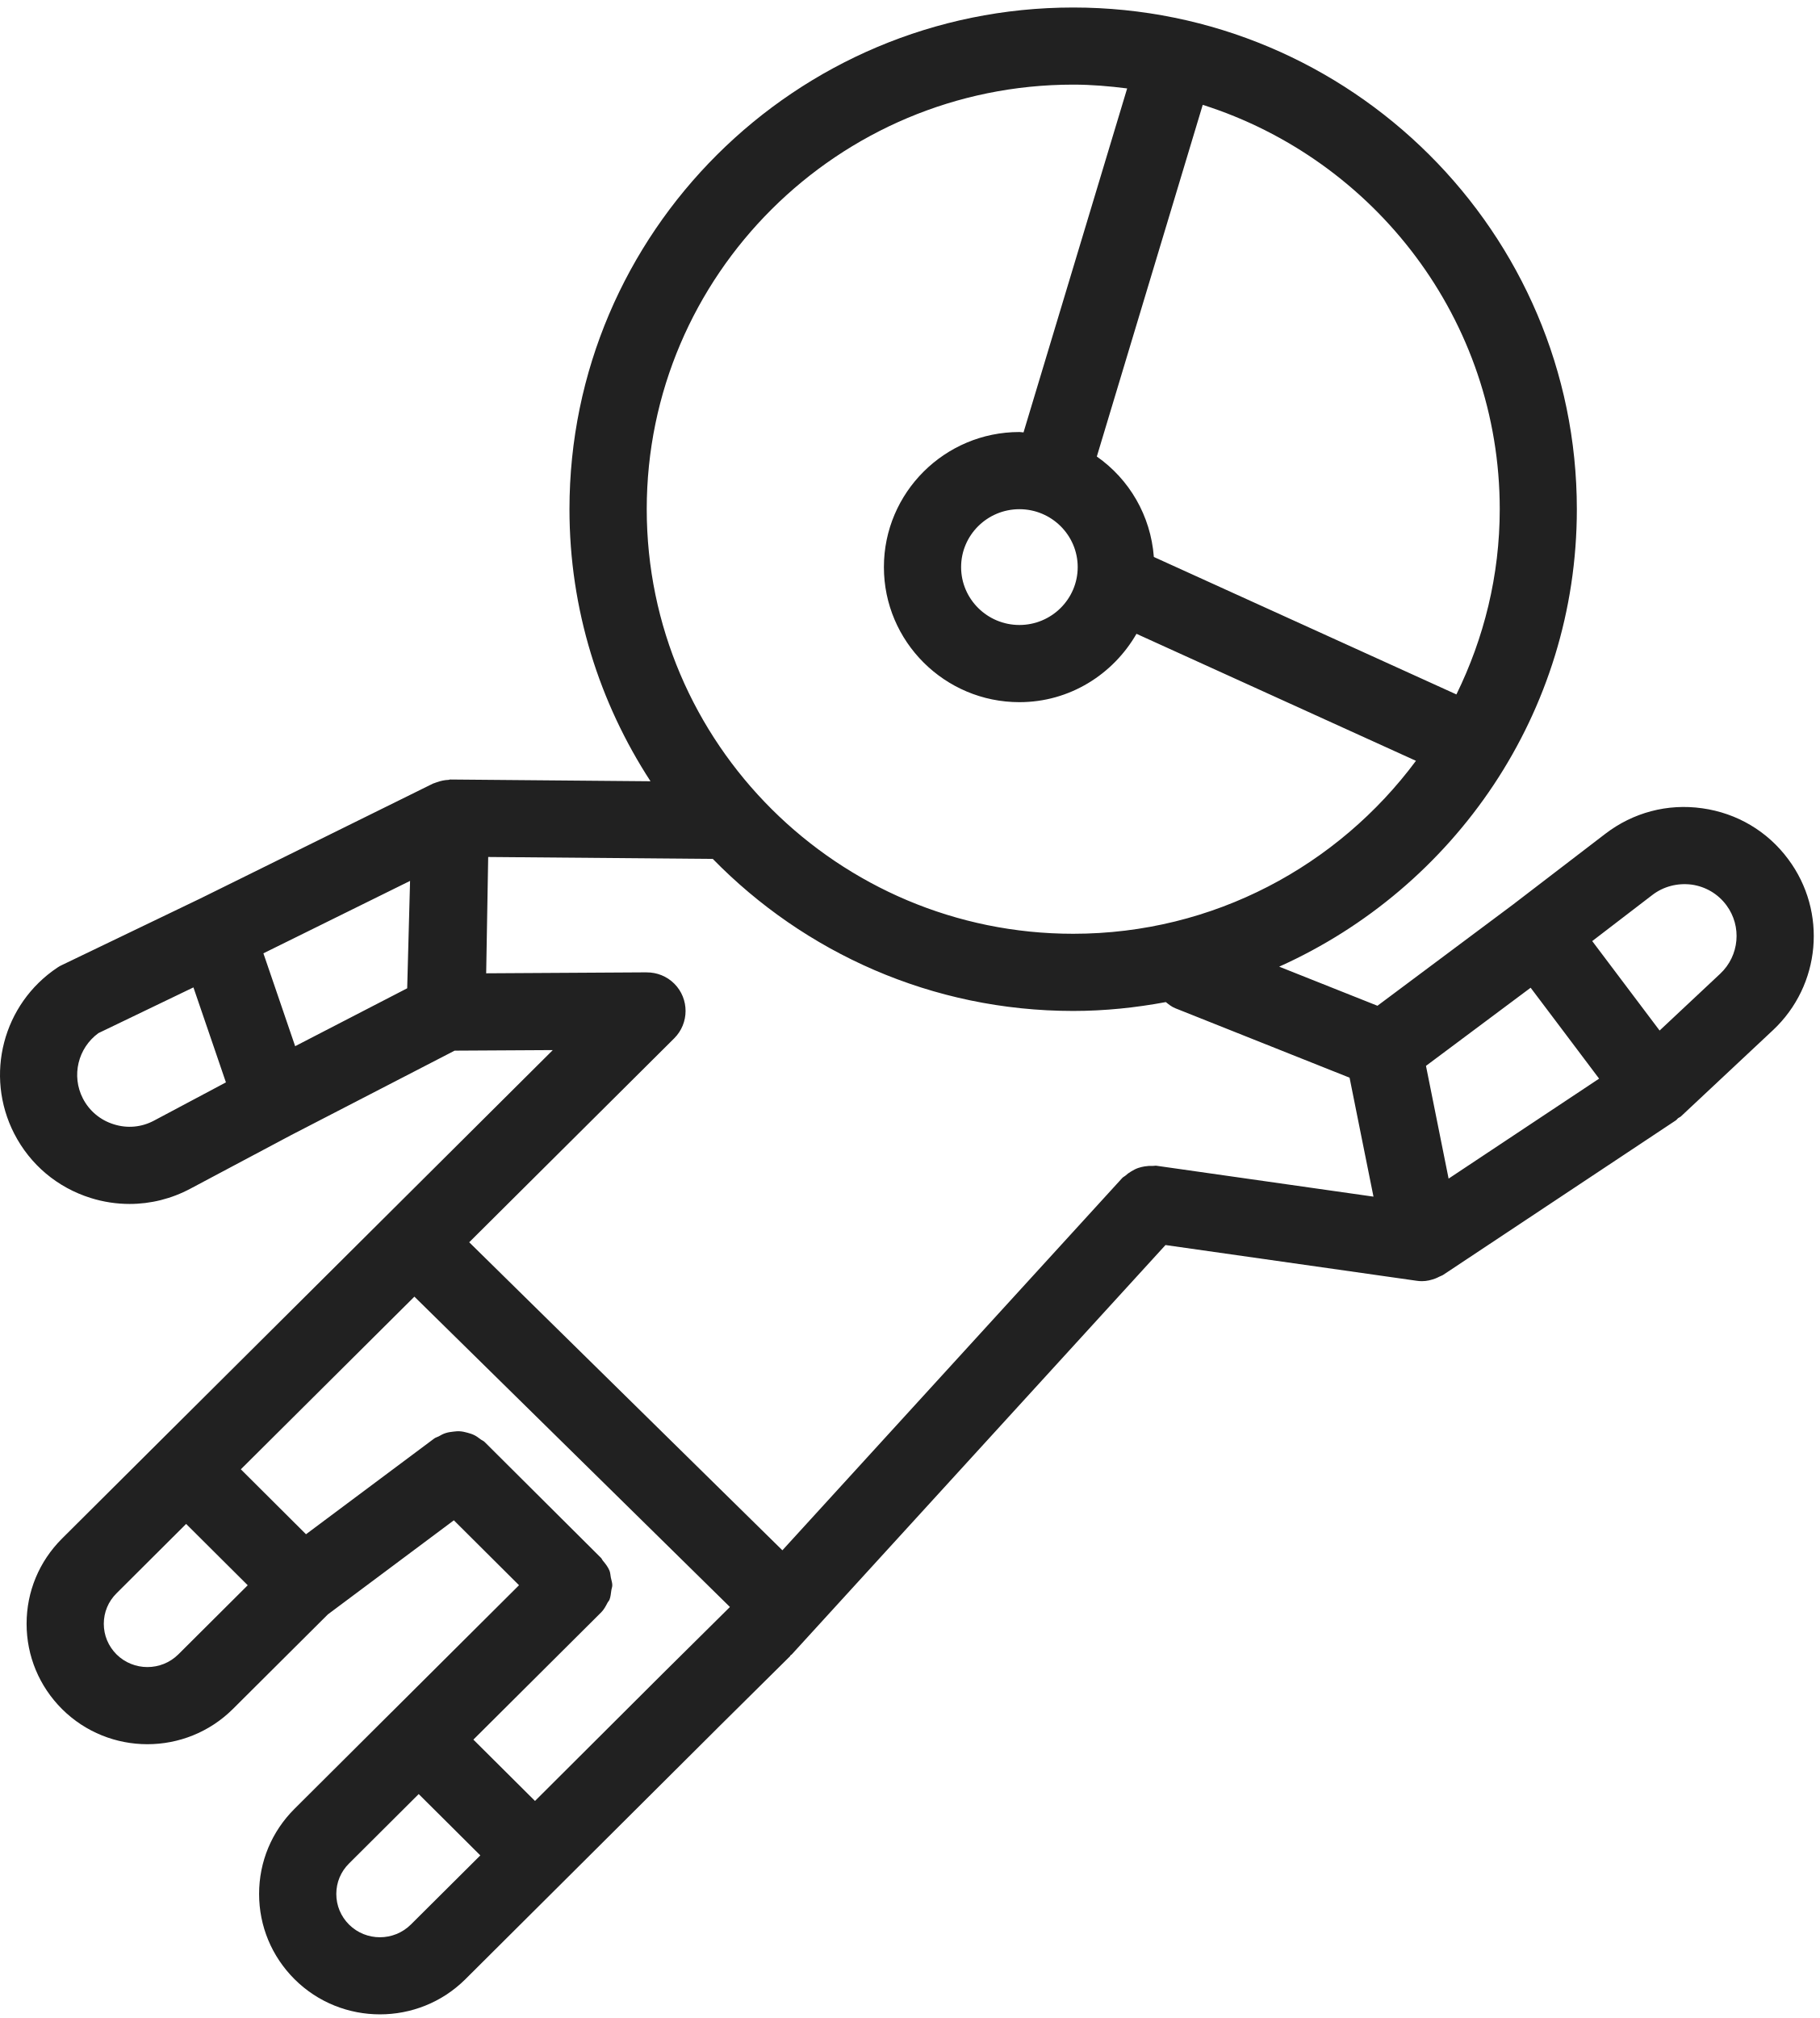
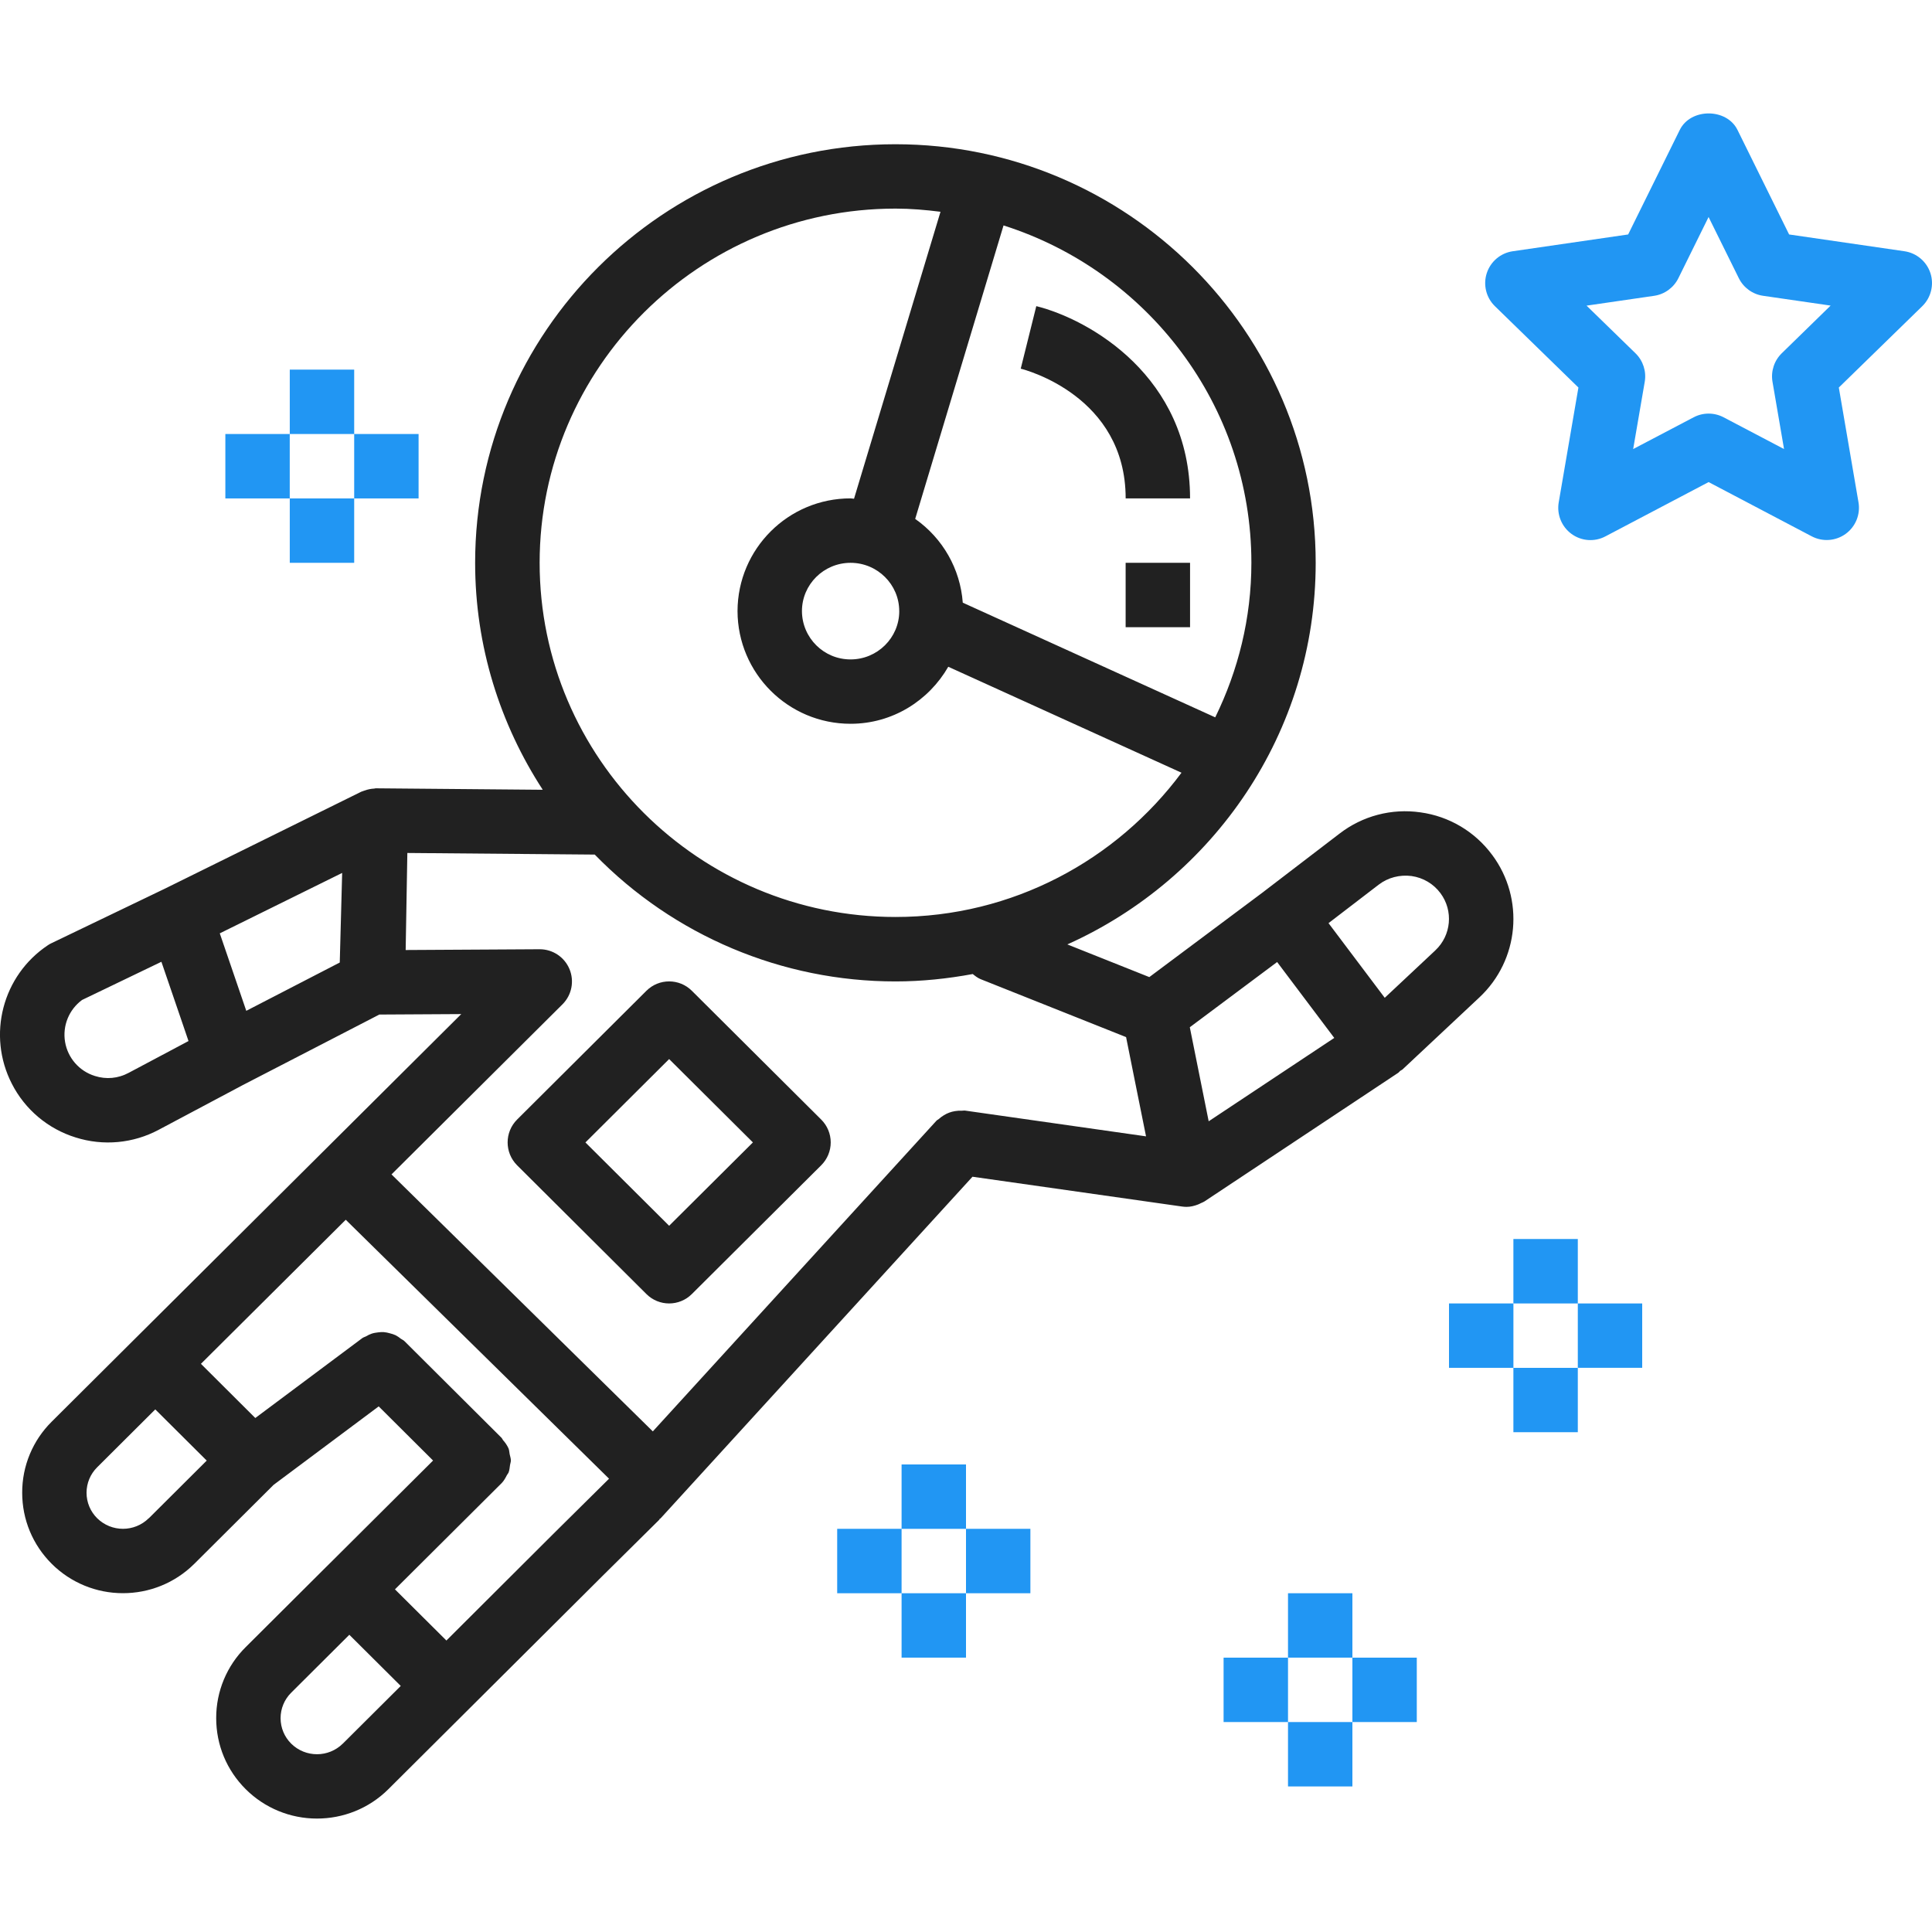
- <svg xmlns="http://www.w3.org/2000/svg" width="55" height="61" viewBox="0 0 55 61" fill="none">
-   <path d="M54.063 25.974C53.435 25.126 52.512 24.58 51.464 24.433C50.412 24.283 49.373 24.56 48.533 25.203L45.795 27.301L45.794 27.303L41.643 30.402L38.672 29.22C43.969 26.843 47.671 21.545 47.671 15.394C47.671 7.031 40.84 0.227 32.444 0.227C24.047 0.227 17.216 7.031 17.216 15.394C17.216 18.425 18.123 21.244 19.666 23.616L13.62 23.563C13.617 23.563 13.613 23.563 13.61 23.563C13.591 23.563 13.576 23.573 13.559 23.574C13.443 23.578 13.33 23.602 13.219 23.642C13.191 23.652 13.162 23.658 13.135 23.671C13.121 23.677 13.107 23.678 13.093 23.685L6.021 27.177C6.02 27.177 6.018 27.177 6.018 27.178L1.877 29.169C1.831 29.189 1.784 29.216 1.739 29.246C0.088 30.345 -0.474 32.504 0.43 34.268C0.912 35.206 1.732 35.896 2.74 36.212C3.129 36.334 3.525 36.393 3.919 36.393C4.553 36.393 5.181 36.238 5.756 35.931L8.792 34.317L13.744 31.759L16.712 31.742L4.808 43.588C4.807 43.59 4.806 43.59 4.805 43.591L1.876 46.507C1.185 47.196 0.804 48.109 0.804 49.084C0.804 50.057 1.185 50.972 1.876 51.662C2.587 52.369 3.521 52.724 4.456 52.724C5.392 52.724 6.325 52.369 7.038 51.662L9.913 48.799L13.721 45.956L15.691 47.918L11.838 51.755C11.836 51.756 11.835 51.756 11.834 51.758L8.906 54.674C8.214 55.363 7.833 56.276 7.833 57.25C7.833 58.223 8.214 59.139 8.906 59.829C9.616 60.536 10.552 60.89 11.486 60.89C12.421 60.89 13.357 60.536 14.068 59.829L16.998 56.912L21.684 52.245C21.685 52.244 21.685 52.243 21.686 52.242L23.895 50.054L23.887 50.046C23.901 50.032 23.921 50.027 23.935 50.012L35.235 37.635L42.828 38.715C42.883 38.724 42.938 38.727 42.992 38.727C43.134 38.727 43.27 38.693 43.402 38.643C43.441 38.629 43.474 38.61 43.511 38.592C43.553 38.571 43.597 38.559 43.637 38.532L50.666 33.865C50.692 33.848 50.706 33.82 50.73 33.801C50.758 33.779 50.793 33.77 50.819 33.745L53.6 31.14C55.047 29.784 55.247 27.563 54.063 25.974ZM4.66 33.872C4.281 34.075 3.851 34.116 3.439 33.985C3.03 33.858 2.699 33.579 2.505 33.203C2.153 32.517 2.357 31.681 2.974 31.23L5.848 29.847L6.54 31.869L6.83 32.718L4.66 33.872ZM12.31 29.874L8.923 31.624L8.365 29.991L7.963 28.817L12.397 26.628L12.31 29.874ZM45.34 15.392C45.34 17.401 44.861 19.296 44.03 20.991L34.883 16.836C34.788 15.582 34.137 14.484 33.159 13.8L36.361 3.169C41.563 4.823 45.34 9.675 45.34 15.392ZM19.552 15.392C19.552 8.316 25.336 2.558 32.446 2.558C32.999 2.558 33.54 2.605 34.076 2.673L30.943 13.071C30.901 13.07 30.862 13.059 30.819 13.059C28.56 13.059 26.722 14.89 26.722 17.142C26.722 19.394 28.56 21.225 30.819 21.225C32.337 21.225 33.65 20.387 34.358 19.159L42.807 22.998C40.456 26.162 36.694 28.226 32.446 28.226C25.336 28.226 19.552 22.468 19.552 15.392ZM32.581 17.142C32.581 18.107 31.79 18.892 30.819 18.892C29.847 18.892 29.056 18.107 29.056 17.142C29.056 16.177 29.847 15.392 30.819 15.392C31.79 15.392 32.581 16.177 32.581 17.142ZM5.392 50.008C4.875 50.52 4.038 50.519 3.523 50.009C3.274 49.76 3.138 49.432 3.138 49.084C3.138 48.736 3.274 48.408 3.523 48.162L5.627 46.065L7.489 47.919L5.392 50.008ZM12.422 58.174C11.905 58.687 11.068 58.688 10.552 58.176C10.303 57.927 10.167 57.599 10.167 57.25C10.167 56.903 10.303 56.575 10.552 56.329L12.658 54.231L13.539 55.107L14.521 56.085L12.422 58.174ZM20.038 50.586C20.037 50.587 20.036 50.587 20.035 50.589L16.174 54.439L15.293 53.562L14.311 52.585L18.168 48.745C18.168 48.745 18.168 48.745 18.168 48.744C18.169 48.743 18.17 48.743 18.172 48.742C18.259 48.654 18.314 48.549 18.368 48.445C18.383 48.415 18.412 48.389 18.425 48.358C18.461 48.268 18.467 48.171 18.481 48.077C18.488 48.023 18.511 47.973 18.511 47.918C18.511 47.84 18.483 47.764 18.467 47.687C18.453 47.617 18.453 47.546 18.426 47.478C18.382 47.368 18.306 47.272 18.227 47.177C18.204 47.151 18.196 47.119 18.172 47.094C18.172 47.094 18.172 47.094 18.171 47.094C18.169 47.093 18.169 47.091 18.168 47.09L14.653 43.59C14.616 43.552 14.568 43.537 14.526 43.506C14.464 43.458 14.405 43.413 14.336 43.38C14.269 43.347 14.201 43.327 14.131 43.308C14.057 43.287 13.985 43.271 13.906 43.265C13.835 43.26 13.769 43.267 13.697 43.276C13.619 43.285 13.546 43.295 13.47 43.32C13.396 43.343 13.331 43.379 13.264 43.418C13.22 43.442 13.171 43.451 13.13 43.481L9.251 46.377L7.281 44.414L12.528 39.195L22.067 48.576L20.038 50.586ZM34.954 35.237C34.921 35.233 34.889 35.245 34.855 35.243C34.77 35.239 34.688 35.244 34.603 35.258C34.537 35.27 34.474 35.283 34.411 35.305C34.336 35.331 34.269 35.366 34.2 35.408C34.134 35.447 34.075 35.489 34.018 35.542C33.99 35.566 33.956 35.578 33.93 35.606L23.653 46.862L14.185 37.551L20.383 31.386C20.839 30.931 20.841 30.192 20.386 29.735C20.156 29.505 19.854 29.392 19.552 29.393V29.392L14.698 29.421L14.759 25.905L21.549 25.963C24.317 28.794 28.176 30.559 32.446 30.559C33.403 30.559 34.336 30.46 35.245 30.291C35.332 30.361 35.419 30.432 35.528 30.476L40.8 32.576L41.133 34.235L41.523 36.172L34.954 35.237ZM43.794 35.627L43.11 32.219L46.274 29.857L47.102 30.955L48.344 32.605L43.794 35.627ZM52.005 29.434L50.173 31.151L48.136 28.447L49.954 27.053C50.294 26.792 50.722 26.686 51.142 26.74C51.564 26.8 51.938 27.02 52.192 27.362C52.666 28 52.585 28.89 52.005 29.434Z" fill="#212121" />
+ <svg xmlns="http://www.w3.org/2000/svg" width="70" height="70" fill="none">
+   <path d="M69.943 9.896a1.168 1.168 0 00-.941-.793l-4.179-.608-1.87-3.787c-.392-.798-1.7-.798-2.092 0l-1.87 3.787-4.18.608a1.167 1.167 0 00-.648 1.99l3.026 2.948-.714 4.162c-.074.438.105.88.464 1.142a1.16 1.16 0 001.23.088l3.737-1.966 3.738 1.966a1.168 1.168 0 001.693-1.23l-.713-4.162 3.025-2.949a1.17 1.17 0 00.294-1.196zM64.556 12.8c-.274.267-.4.655-.335 1.033l.418 2.437-2.189-1.15a1.165 1.165 0 00-1.087 0l-2.19 1.15.419-2.437a1.168 1.168 0 00-.335-1.033l-1.773-1.726 2.448-.356c.38-.055.708-.294.879-.639l1.094-2.216L63 10.078c.17.345.499.584.879.639l2.448.355-1.77 1.727zM57.167 44.892h-2.334v2.334h2.334v-2.334zM57.167 49.56h-2.334v2.332h2.334V49.56zM59.5 47.226h-2.333v2.333H59.5v-2.333z" fill="#2196F3" />
+   <path d="M54.834 47.226H52.5v2.333h2.334v-2.333zM49 57.726h-2.333v2.333H49v-2.333zM49 62.393h-2.333v2.333H49v-2.333zM51.333 60.06H49v2.333h2.333v-2.334zM46.667 60.06h-2.334v2.333h2.334v-2.334zM35 53.06h-2.334v2.333H35v-2.334zM35 57.726h-2.334v2.333H35v-2.333zM37.333 55.392H35v2.334h2.333v-2.334zM32.666 55.392h-2.333v2.334h2.333v-2.334zM12.833 13.392h-2.334v2.333h2.334v-2.333zM12.833 18.059h-2.334v2.333h2.334v-2.333zM15.166 15.725h-2.333v2.334h2.333v-2.334zM10.5 15.725H8.165v2.334h2.333v-2.334z" fill="#2196F3" />
+   <path d="M54.063 30.974a3.88 3.88 0 00-2.599-1.541 3.886 3.886 0 00-2.93.77L45.794 32.3l-.001.002-4.151 3.1-2.97-1.184c5.296-2.376 8.998-7.674 8.998-13.825 0-8.362-6.83-15.167-15.227-15.167s-15.228 6.804-15.228 15.167c0 3.031.907 5.85 2.45 8.222l-6.046-.053h-.01c-.019 0-.034.01-.051.01a1.136 1.136 0 00-.34.069c-.028.01-.057.016-.084.029-.014.006-.028.007-.042.014l-7.072 3.491c-.001 0-.003 0-.003.002l-4.141 1.991a.898.898 0 00-.138.077A3.895 3.895 0 00.43 39.268a3.884 3.884 0 002.31 1.944 3.891 3.891 0 003.016-.281l3.036-1.614 4.952-2.558 2.968-.017L4.808 48.588c0 .002-.002.002-.003.003l-2.929 2.916a3.607 3.607 0 00-1.072 2.577c0 .973.38 1.888 1.072 2.578a3.647 3.647 0 002.58 1.062c.936 0 1.869-.355 2.582-1.062l2.875-2.863 3.808-2.843 1.97 1.962-3.854 3.837-.003.002-2.928 2.917a3.607 3.607 0 00-1.073 2.576c0 .973.38 1.89 1.073 2.579a3.65 3.65 0 002.58 1.061c.935 0 1.87-.354 2.582-1.061l2.93-2.917 4.686-4.667.002-.003 2.21-2.188-.01-.008c.015-.014.035-.019.049-.034l11.3-12.377 7.593 1.08c.055.008.11.012.164.012.142 0 .278-.034.41-.084.039-.014.072-.033.109-.051.042-.021.086-.033.126-.06l7.029-4.666c.026-.018.04-.046.064-.065.028-.022.063-.031.089-.056l2.78-2.605a3.891 3.891 0 00.465-5.166zM4.66 38.872c-.379.203-.81.244-1.221.113a1.564 1.564 0 01-.465-2.755l2.874-1.383.692 2.022.29.85-2.17 1.153zm7.65-3.998l-3.387 1.75-.558-1.633-.402-1.174 4.434-2.189-.087 3.246zm33.03-14.482c0 2.009-.48 3.904-1.31 5.599l-9.147-4.155a4.07 4.07 0 00-1.724-3.035L36.36 8.168c5.202 1.654 8.98 6.506 8.98 12.223zm-25.788 0c0-7.076 5.784-12.834 12.894-12.834.553 0 1.094.047 1.63.115L30.943 18.07c-.042 0-.081-.013-.125-.013a4.094 4.094 0 00-4.096 4.084 4.094 4.094 0 004.096 4.083c1.52 0 2.832-.838 3.54-2.066l8.45 3.839c-2.352 3.164-6.114 5.227-10.362 5.227-7.11 0-12.894-5.757-12.894-12.833zm13.03 1.75c0 .965-.792 1.75-1.764 1.75a1.759 1.759 0 01-1.762-1.75c0-.965.79-1.75 1.762-1.75s1.763.785 1.763 1.75zM5.391 55.007a1.331 1.331 0 01-1.87.002 1.299 1.299 0 010-1.847l2.105-2.097L7.49 52.92l-2.097 2.089zm7.03 8.167a1.33 1.33 0 01-1.87.002 1.3 1.3 0 010-1.847l2.106-2.098.88.876.983.978-2.099 2.09zm7.616-7.588l-.003.003-3.86 3.85-.882-.877-.982-.977 3.857-3.84v-.001l.004-.002c.087-.088.142-.193.196-.297.015-.03.044-.056.057-.087.036-.09.042-.187.056-.281.007-.054.03-.104.03-.159 0-.078-.028-.154-.044-.231-.014-.07-.014-.141-.041-.209a1.167 1.167 0 00-.2-.3c-.022-.027-.03-.06-.054-.084h-.002s0-.003-.002-.004l-3.515-3.5c-.037-.038-.085-.053-.127-.084a1.112 1.112 0 00-.19-.127 1.095 1.095 0 00-.205-.07 1.125 1.125 0 00-.225-.044 1.132 1.132 0 00-.209.01c-.078.01-.151.02-.227.045a1.08 1.08 0 00-.207.098c-.043.024-.092.033-.133.063l-3.879 2.896-1.97-1.963 5.247-5.22 9.54 9.382-2.03 2.01zm14.916-15.349c-.033-.004-.065.008-.099.006a1.153 1.153 0 00-.252.015 1.075 1.075 0 00-.404.15 1.13 1.13 0 00-.181.134c-.028.024-.062.036-.088.064L23.653 51.862l-9.468-9.311 6.197-6.165a1.168 1.168 0 00-.83-1.993l-4.854.028.061-3.516 6.79.058a15.2 15.2 0 0010.897 4.596c.957 0 1.89-.1 2.799-.268.087.07.174.14.283.185l5.272 2.1.333 1.66.39 1.936-6.569-.935zm8.84.39l-.684-3.408 3.164-2.363.828 1.1 1.242 1.65-4.55 3.02zm8.212-6.193l-1.833 1.718-2.037-2.705 1.818-1.394c.34-.261.768-.367 1.188-.313.422.06.796.28 1.05.622a1.562 1.562 0 01-.187 2.072z" fill="#212121" />
+   <path d="M29.755 40.565l-4.688-4.667a1.166 1.166 0 00-1.646 0l-4.687 4.667a1.172 1.172 0 000 1.654l4.687 4.667a1.165 1.165 0 001.646 0l4.688-4.667a1.167 1.167 0 000-1.654zm-5.51 3.848l-3.034-3.02 3.033-3.021 3.035 3.02-3.035 3.02zM37.547 11.092l-.564 2.266c.156.039 3.802.988 3.802 4.7h2.333c0-4.412-3.644-6.486-5.571-6.966zM43.118 20.392h-2.334v2.333h2.334v-2.333z" fill="#212121" />
</svg>
